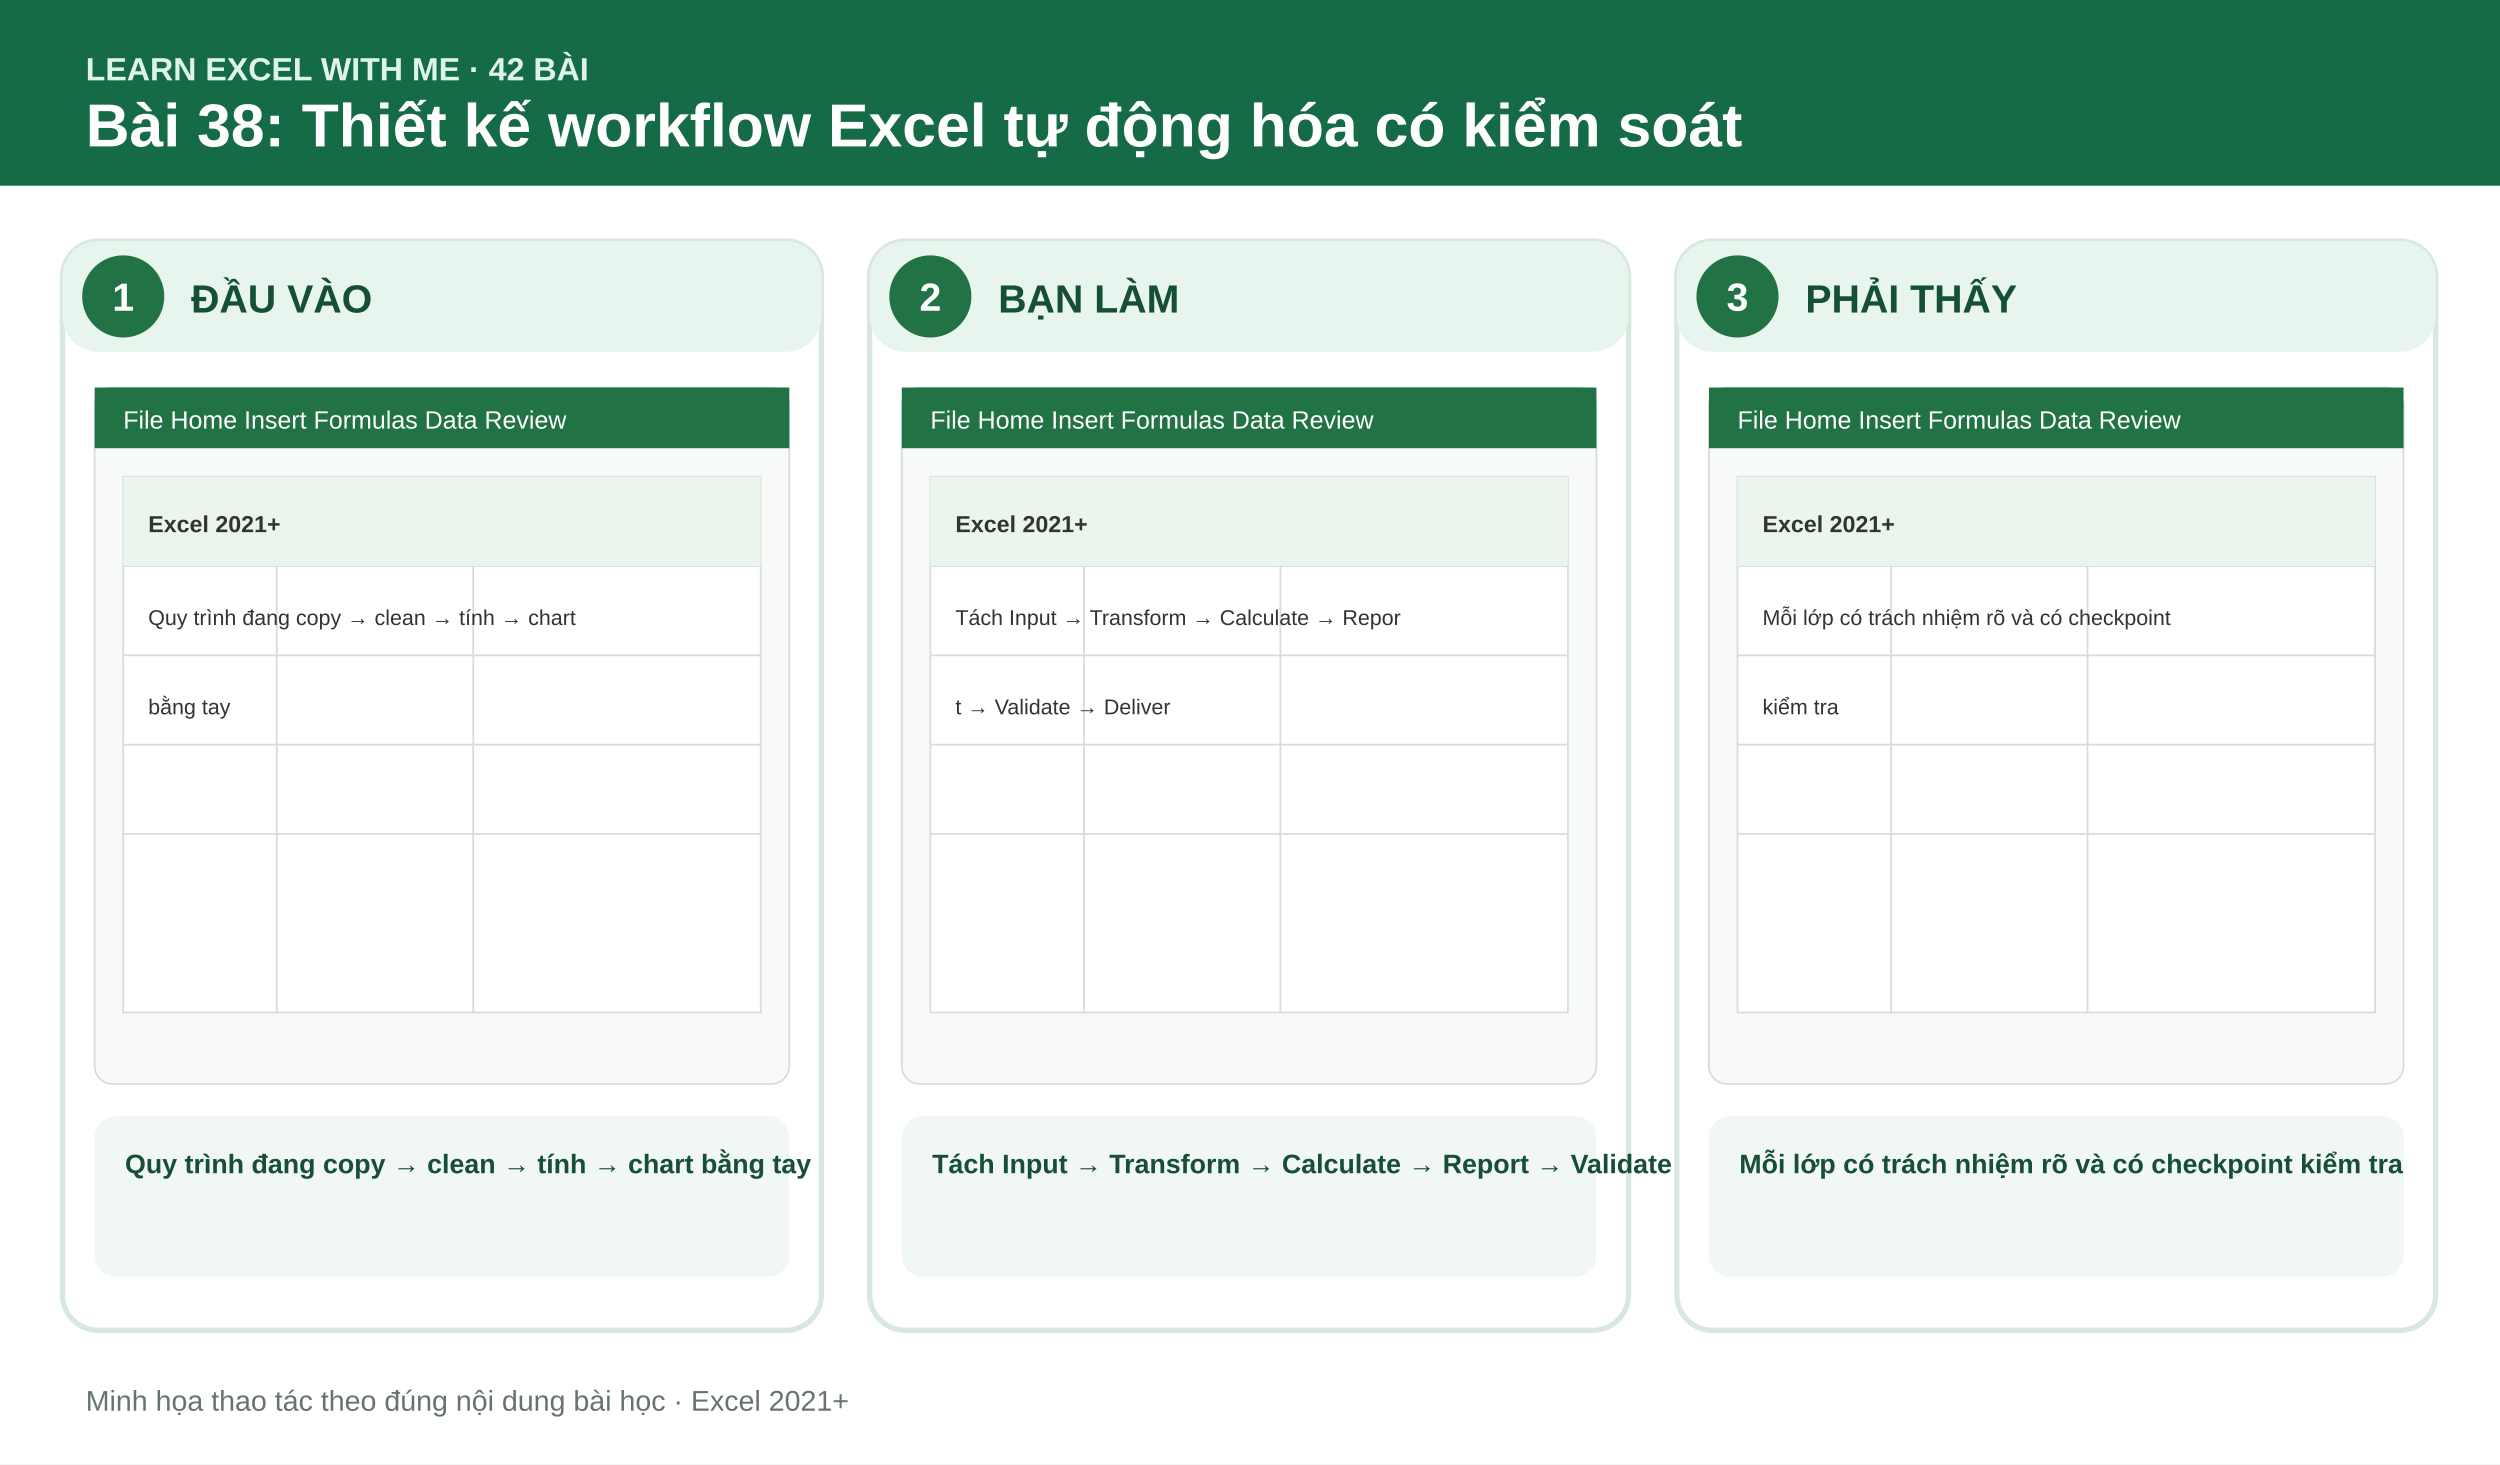
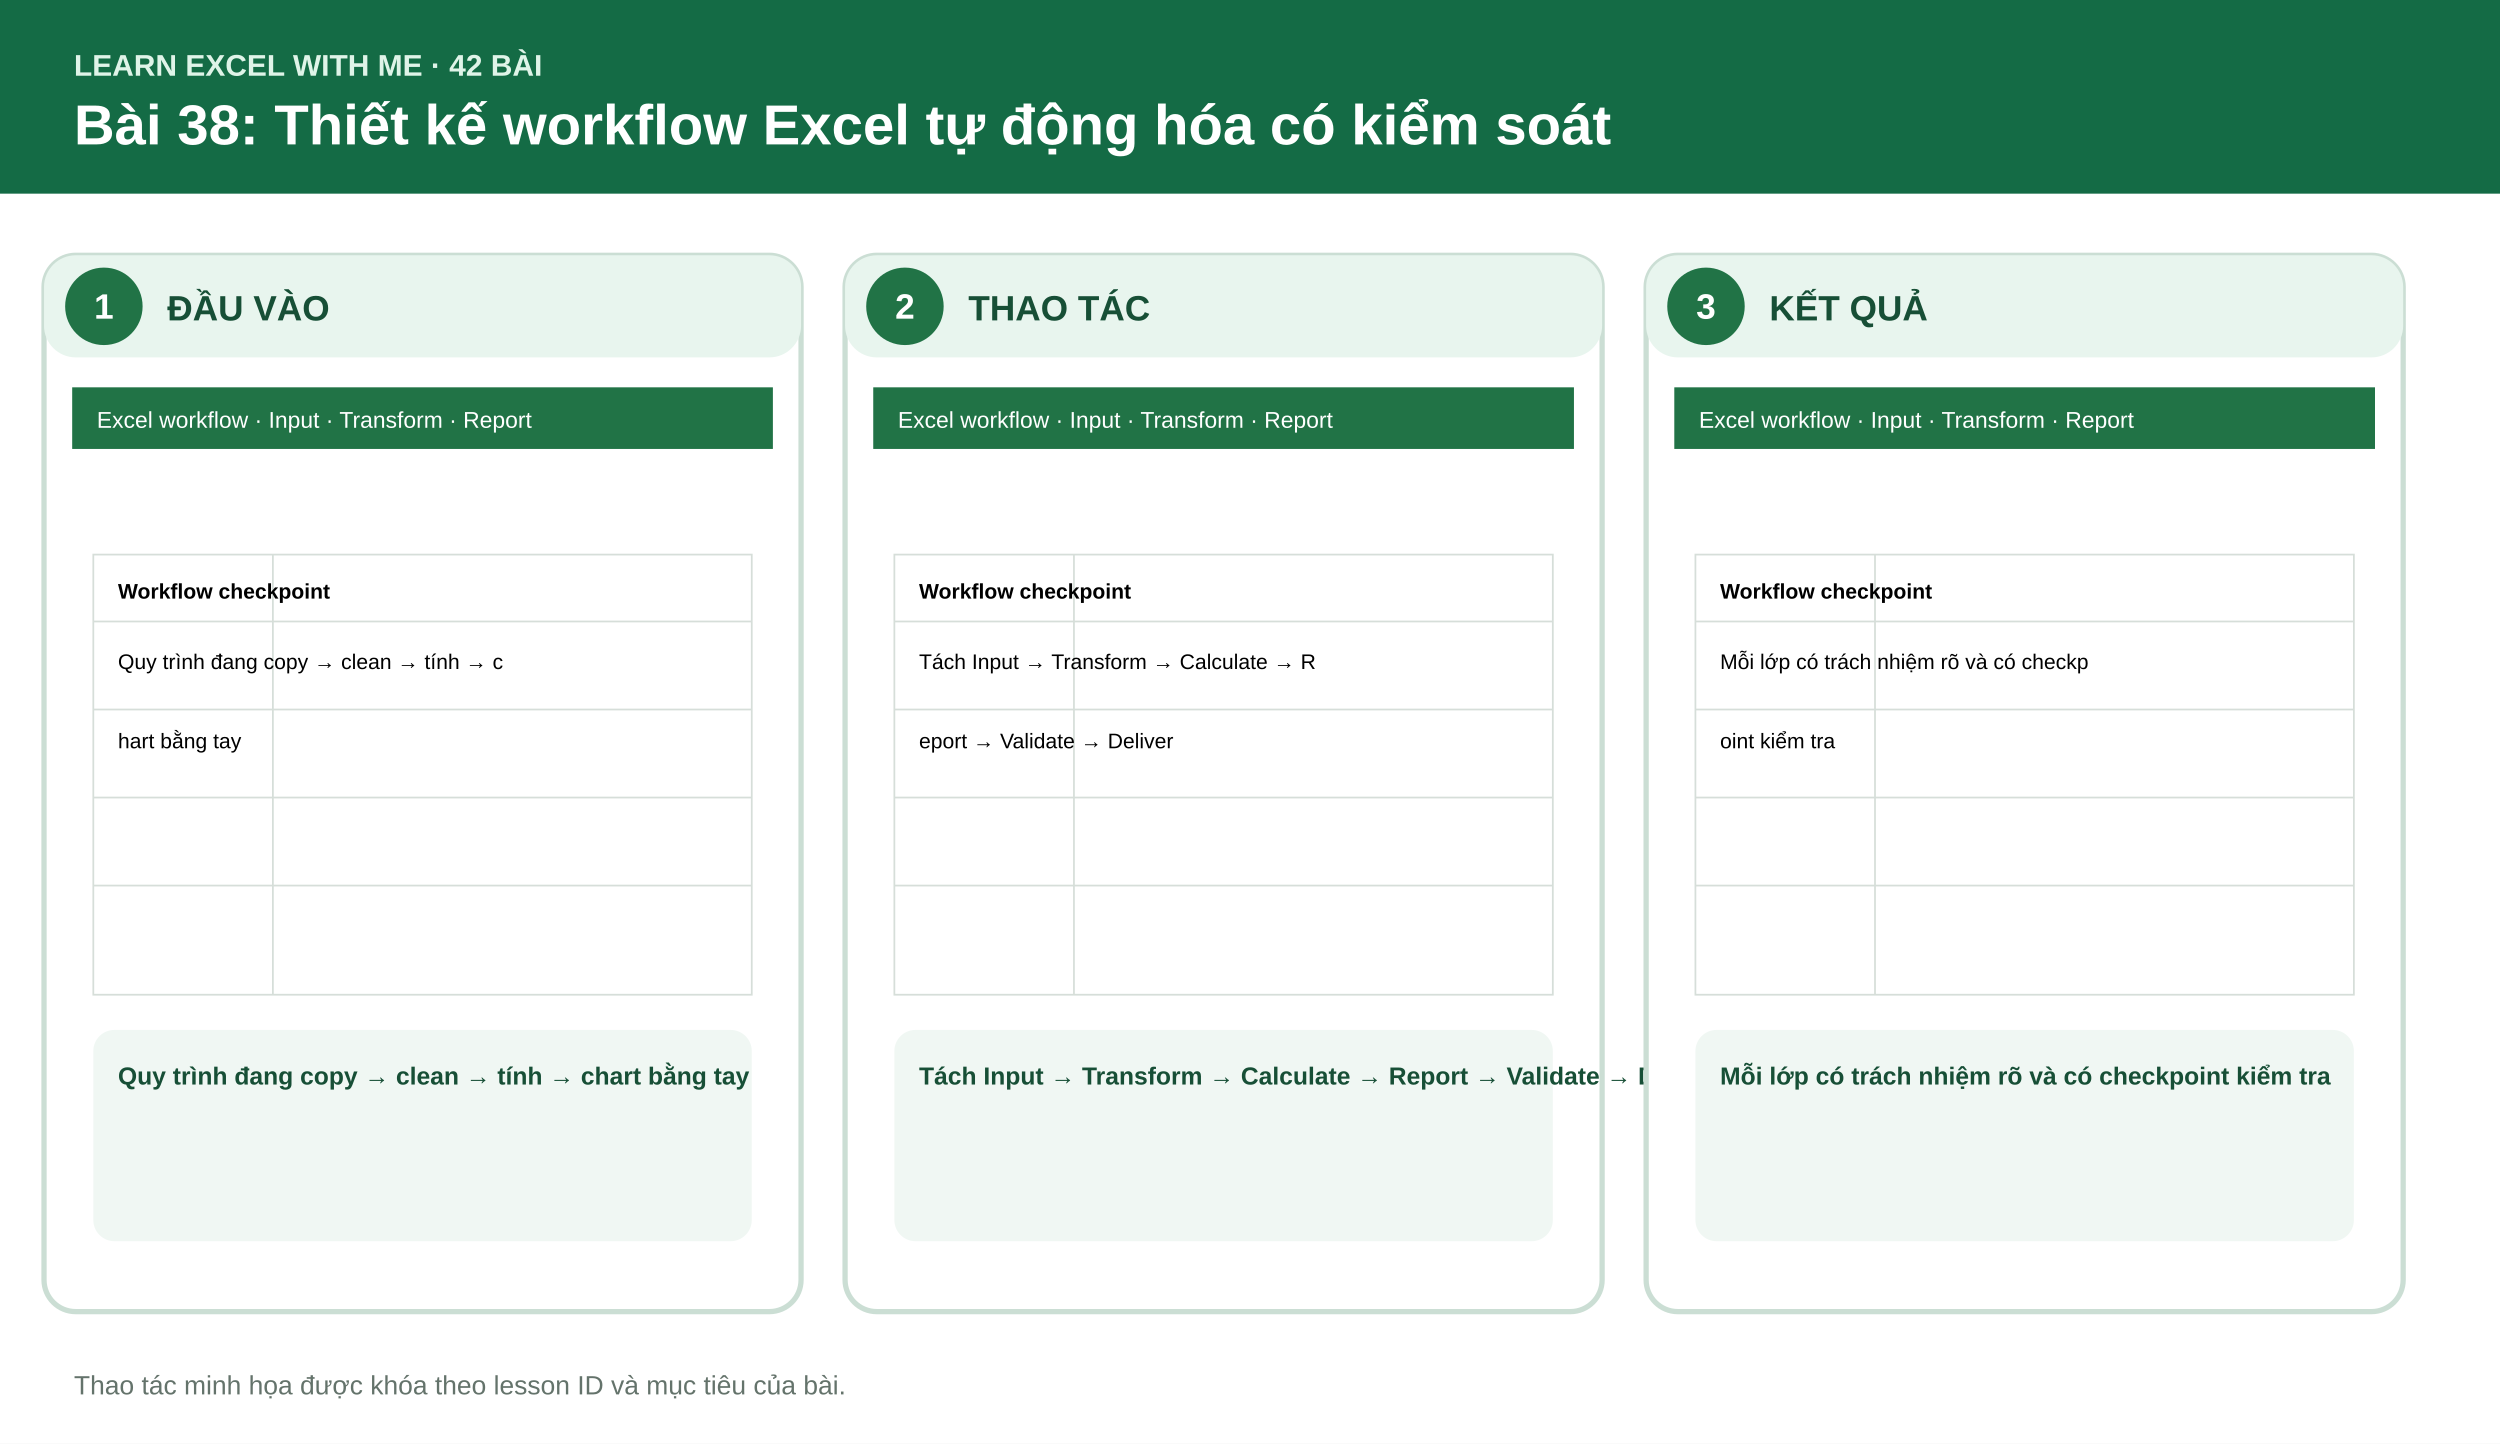
- <svg xmlns="http://www.w3.org/2000/svg" width="1400" height="820">
-   <rect width="1400" height="820" fill="#fff" />
-   <rect width="1400" height="104" fill="#146b45" />
-   <text x="48" y="45" font-family="Arial" font-size="18" font-weight="700" fill="#dff4e8">LEARN EXCEL WITH ME · 42 BÀI</text>
-   <text x="48" y="82" font-family="Arial" font-size="34" font-weight="700" fill="#fff">Bài 38: Thiết kế workflow Excel tự động hóa có kiểm soát</text>
-   <rect x="35" y="135" width="425" height="610" rx="20" fill="#fff" stroke="#d8e8df" stroke-width="3" />
-   <rect x="35" y="135" width="425" height="62" rx="20" fill="#e8f5ee" />
-   <circle cx="69" cy="166" r="23" fill="#217346" />
-   <text x="69" y="174" text-anchor="middle" font-family="Arial" font-size="22" font-weight="700" fill="#fff">1</text>
-   <text x="107" y="175" font-family="Arial" font-size="22" font-weight="700" fill="#154f35">ĐẦU VÀO</text>
-   <rect x="53" y="217" width="389" height="390" rx="10" fill="#f8faf9" stroke="#d7ddd9" />
-   <rect x="53" y="217" width="389" height="34" fill="#217346" />
-   <text x="69" y="240" font-family="Arial" font-size="14" fill="#fff">File  Home  Insert  Formulas  Data  Review</text>
-   <rect x="69" y="267" width="357" height="300" fill="#fff" stroke="#d7ddd9" />
-   <path d="M69 317h357M69 367h357M69 417h357M69 467h357M155 267v300M265 267v300" stroke="#d7ddd9" />
-   <rect x="69" y="267" width="357" height="50" fill="#eaf5ee" />
-   <text x="83" y="298" font-family="Arial" font-size="13" font-weight="700" fill="#333">Excel 2021+</text>
-   <text x="83" y="350" font-family="Arial" font-size="12" fill="#333">Quy trình đang copy → clean → tính → chart</text>
-   <text x="83" y="400" font-family="Arial" font-size="12" fill="#333"> bằng tay</text>
-   <text x="83" y="450" font-family="Arial" font-size="12" fill="#333" />
-   <rect x="53" y="625" width="389" height="90" rx="12" fill="#f1f7f4" />
-   <text x="70" y="657" font-family="Arial" font-size="15" font-weight="700" fill="#174f36">Quy trình đang copy → clean → tính → chart bằng tay</text>
-   <rect x="487" y="135" width="425" height="610" rx="20" fill="#fff" stroke="#d8e8df" stroke-width="3" />
-   <rect x="487" y="135" width="425" height="62" rx="20" fill="#e8f5ee" />
-   <circle cx="521" cy="166" r="23" fill="#217346" />
-   <text x="521" y="174" text-anchor="middle" font-family="Arial" font-size="22" font-weight="700" fill="#fff">2</text>
-   <text x="559" y="175" font-family="Arial" font-size="22" font-weight="700" fill="#154f35">BẠN LÀM</text>
-   <rect x="505" y="217" width="389" height="390" rx="10" fill="#f8faf9" stroke="#d7ddd9" />
-   <rect x="505" y="217" width="389" height="34" fill="#217346" />
-   <text x="521" y="240" font-family="Arial" font-size="14" fill="#fff">File  Home  Insert  Formulas  Data  Review</text>
-   <rect x="521" y="267" width="357" height="300" fill="#fff" stroke="#d7ddd9" />
-   <path d="M521 317h357M521 367h357M521 417h357M521 467h357M607 267v300M717 267v300" stroke="#d7ddd9" />
-   <rect x="521" y="267" width="357" height="50" fill="#eaf5ee" />
-   <text x="535" y="298" font-family="Arial" font-size="13" font-weight="700" fill="#333">Excel 2021+</text>
-   <text x="535" y="350" font-family="Arial" font-size="12" fill="#333">Tách Input → Transform → Calculate → Repor</text>
-   <text x="535" y="400" font-family="Arial" font-size="12" fill="#333">t → Validate → Deliver</text>
-   <text x="535" y="450" font-family="Arial" font-size="12" fill="#333" />
-   <rect x="505" y="625" width="389" height="90" rx="12" fill="#f1f7f4" />
-   <text x="522" y="657" font-family="Arial" font-size="15" font-weight="700" fill="#174f36">Tách Input → Transform → Calculate → Report → Validate → Deliver</text>
-   <rect x="939" y="135" width="425" height="610" rx="20" fill="#fff" stroke="#d8e8df" stroke-width="3" />
-   <rect x="939" y="135" width="425" height="62" rx="20" fill="#e8f5ee" />
-   <circle cx="973" cy="166" r="23" fill="#217346" />
-   <text x="973" y="174" text-anchor="middle" font-family="Arial" font-size="22" font-weight="700" fill="#fff">3</text>
-   <text x="1011" y="175" font-family="Arial" font-size="22" font-weight="700" fill="#154f35">PHẢI THẤY</text>
-   <rect x="957" y="217" width="389" height="390" rx="10" fill="#f8faf9" stroke="#d7ddd9" />
-   <rect x="957" y="217" width="389" height="34" fill="#217346" />
-   <text x="973" y="240" font-family="Arial" font-size="14" fill="#fff">File  Home  Insert  Formulas  Data  Review</text>
-   <rect x="973" y="267" width="357" height="300" fill="#fff" stroke="#d7ddd9" />
-   <path d="M973 317h357M973 367h357M973 417h357M973 467h357M1059 267v300M1169 267v300" stroke="#d7ddd9" />
-   <rect x="973" y="267" width="357" height="50" fill="#eaf5ee" />
-   <text x="987" y="298" font-family="Arial" font-size="13" font-weight="700" fill="#333">Excel 2021+</text>
-   <text x="987" y="350" font-family="Arial" font-size="12" fill="#333">Mỗi lớp có trách nhiệm rõ và có checkpoint</text>
-   <text x="987" y="400" font-family="Arial" font-size="12" fill="#333"> kiểm tra</text>
-   <text x="987" y="450" font-family="Arial" font-size="12" fill="#333" />
-   <rect x="957" y="625" width="389" height="90" rx="12" fill="#f1f7f4" />
-   <text x="974" y="657" font-family="Arial" font-size="15" font-weight="700" fill="#174f36">Mỗi lớp có trách nhiệm rõ và có checkpoint kiểm tra</text>
-   <text x="48" y="790" font-family="Arial" font-size="16" fill="#66746c">Minh họa thao tác theo đúng nội dung bài học · Excel 2021+</text>
+ <svg xmlns="http://www.w3.org/2000/svg" width="1420" height="820">
+   <rect width="1420" height="820" fill="#fff" />
+   <rect width="1420" height="110" fill="#146b45" />
+   <text x="42" y="43" font-family="Arial" font-size="17" font-weight="700" fill="#dff4e8">LEARN EXCEL WITH ME · 42 BÀI</text>
+   <text x="42" y="82" font-family="Arial" font-size="32" font-weight="700" fill="#fff">Bài 38: Thiết kế workflow Excel tự động hóa có kiểm soát</text>
+   <g>
+     <rect x="25" y="145" width="430" height="600" rx="18" fill="#fff" stroke="#cbded4" stroke-width="3" />
+     <rect x="25" y="145" width="430" height="58" rx="18" fill="#e8f5ee" />
+     <circle cx="59" cy="174" r="22" fill="#217346" />
+     <text x="59" y="181" text-anchor="middle" font-family="Arial" font-size="20" font-weight="700" fill="#fff">1</text>
+     <text x="95" y="182" font-family="Arial" font-size="20" font-weight="700" fill="#174f36">ĐẦU VÀO</text>
+     <rect x="41" y="220" width="398" height="35" fill="#217346" />
+     <text x="55" y="243" font-family="Arial" font-size="13" fill="#fff">Excel workflow · Input · Transform · Report</text>
+     <rect x="53" y="315" width="374" height="250" fill="#fff" stroke="#d6ded9" />
+     <path d="M53 353h374M53 403h374M53 453h374M53 503h374M155 315v250" stroke="#d6ded9" />
+     <text x="67" y="340" font-family="Arial" font-size="12" font-weight="700">Workflow checkpoint</text>
+     <text x="67" y="380" font-family="Arial" font-size="12">Quy trình đang copy → clean → tính → c</text>
+     <text x="67" y="425" font-family="Arial" font-size="12">hart bằng tay</text>
+     <text x="67" y="470" font-family="Arial" font-size="12" />
+     <rect x="53" y="585" width="374" height="120" rx="12" fill="#f0f7f3" />
+     <text x="67" y="616" font-family="Arial" font-size="14" font-weight="700" fill="#174f36">Quy trình đang copy → clean → tính → chart bằng tay</text>
+   </g>
+   <g>
+     <rect x="480" y="145" width="430" height="600" rx="18" fill="#fff" stroke="#cbded4" stroke-width="3" />
+     <rect x="480" y="145" width="430" height="58" rx="18" fill="#e8f5ee" />
+     <circle cx="514" cy="174" r="22" fill="#217346" />
+     <text x="514" y="181" text-anchor="middle" font-family="Arial" font-size="20" font-weight="700" fill="#fff">2</text>
+     <text x="550" y="182" font-family="Arial" font-size="20" font-weight="700" fill="#174f36">THAO TÁC</text>
+     <rect x="496" y="220" width="398" height="35" fill="#217346" />
+     <text x="510" y="243" font-family="Arial" font-size="13" fill="#fff">Excel workflow · Input · Transform · Report</text>
+     <rect x="508" y="315" width="374" height="250" fill="#fff" stroke="#d6ded9" />
+     <path d="M508 353h374M508 403h374M508 453h374M508 503h374M610 315v250" stroke="#d6ded9" />
+     <text x="522" y="340" font-family="Arial" font-size="12" font-weight="700">Workflow checkpoint</text>
+     <text x="522" y="380" font-family="Arial" font-size="12">Tách Input → Transform → Calculate → R</text>
+     <text x="522" y="425" font-family="Arial" font-size="12">eport → Validate → Deliver</text>
+     <text x="522" y="470" font-family="Arial" font-size="12" />
+     <rect x="508" y="585" width="374" height="120" rx="12" fill="#f0f7f3" />
+     <text x="522" y="616" font-family="Arial" font-size="14" font-weight="700" fill="#174f36">Tách Input → Transform → Calculate → Report → Validate → Deliver</text>
+   </g>
+   <g>
+     <rect x="935" y="145" width="430" height="600" rx="18" fill="#fff" stroke="#cbded4" stroke-width="3" />
+     <rect x="935" y="145" width="430" height="58" rx="18" fill="#e8f5ee" />
+     <circle cx="969" cy="174" r="22" fill="#217346" />
+     <text x="969" y="181" text-anchor="middle" font-family="Arial" font-size="20" font-weight="700" fill="#fff">3</text>
+     <text x="1005" y="182" font-family="Arial" font-size="20" font-weight="700" fill="#174f36">KẾT QUẢ</text>
+     <rect x="951" y="220" width="398" height="35" fill="#217346" />
+     <text x="965" y="243" font-family="Arial" font-size="13" fill="#fff">Excel workflow · Input · Transform · Report</text>
+     <rect x="963" y="315" width="374" height="250" fill="#fff" stroke="#d6ded9" />
+     <path d="M963 353h374M963 403h374M963 453h374M963 503h374M1065 315v250" stroke="#d6ded9" />
+     <text x="977" y="340" font-family="Arial" font-size="12" font-weight="700">Workflow checkpoint</text>
+     <text x="977" y="380" font-family="Arial" font-size="12">Mỗi lớp có trách nhiệm rõ và có checkp</text>
+     <text x="977" y="425" font-family="Arial" font-size="12">oint kiểm tra</text>
+     <text x="977" y="470" font-family="Arial" font-size="12" />
+     <rect x="963" y="585" width="374" height="120" rx="12" fill="#f0f7f3" />
+     <text x="977" y="616" font-family="Arial" font-size="14" font-weight="700" fill="#174f36">Mỗi lớp có trách nhiệm rõ và có checkpoint kiểm tra</text>
+   </g>
+   <text x="42" y="792" font-family="Arial" font-size="15" fill="#64736b">Thao tác minh họa được khóa theo lesson ID và mục tiêu của bài.</text>
</svg>
